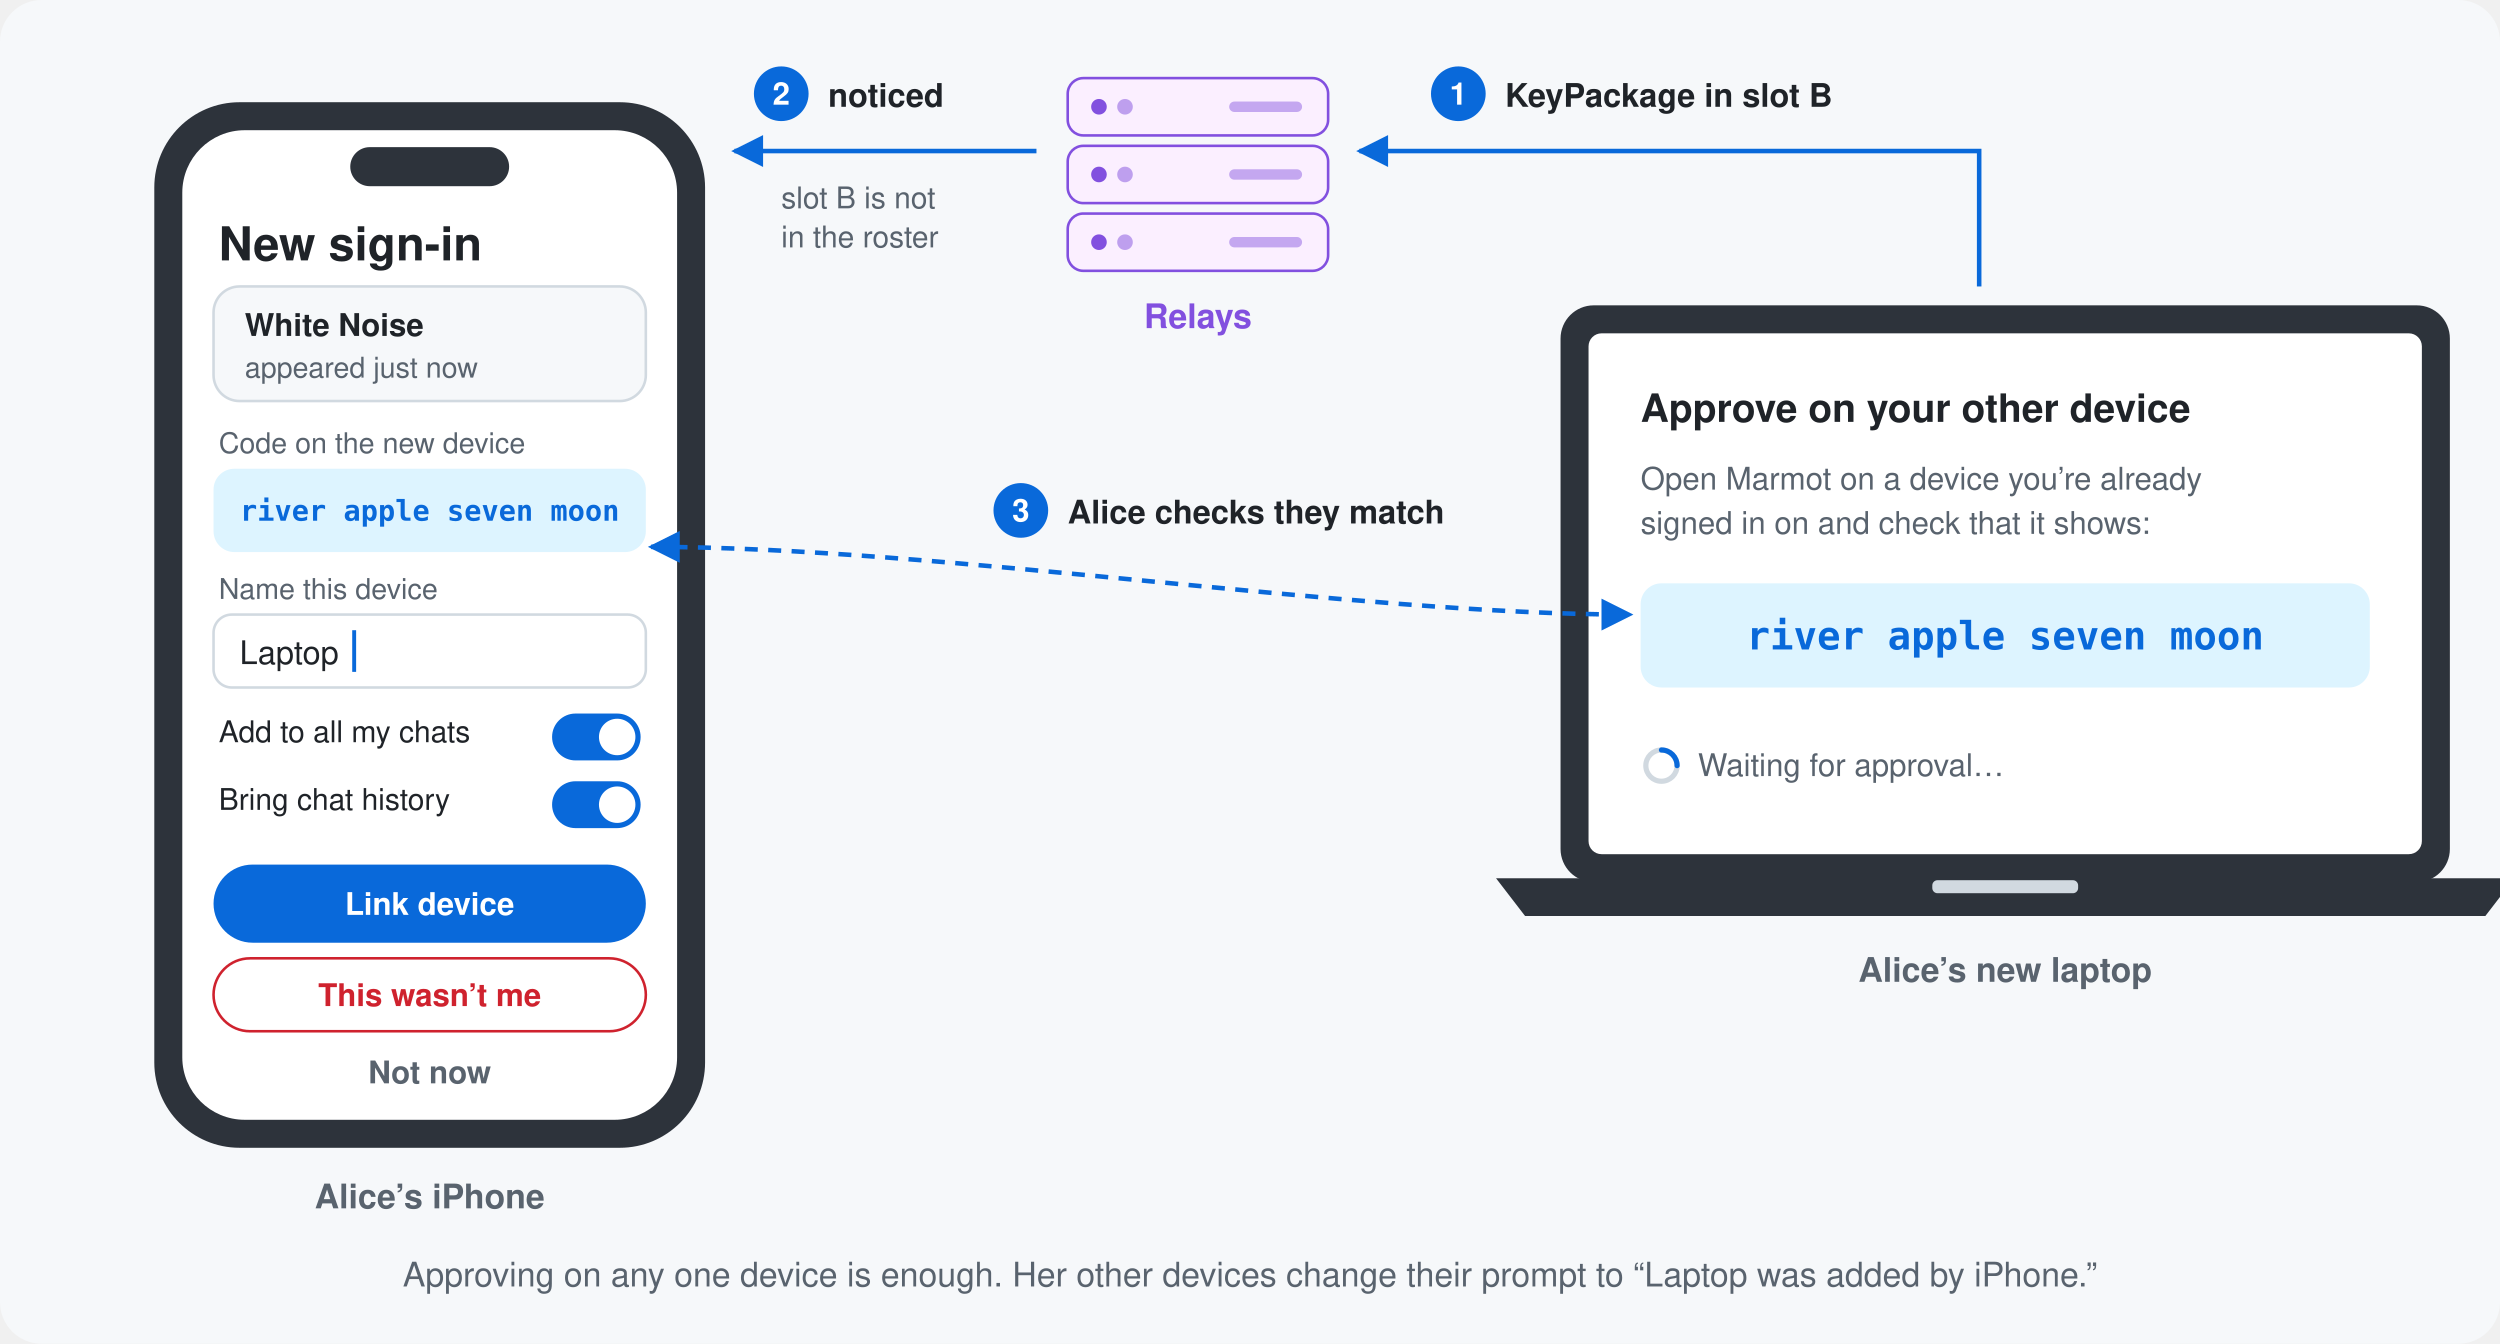
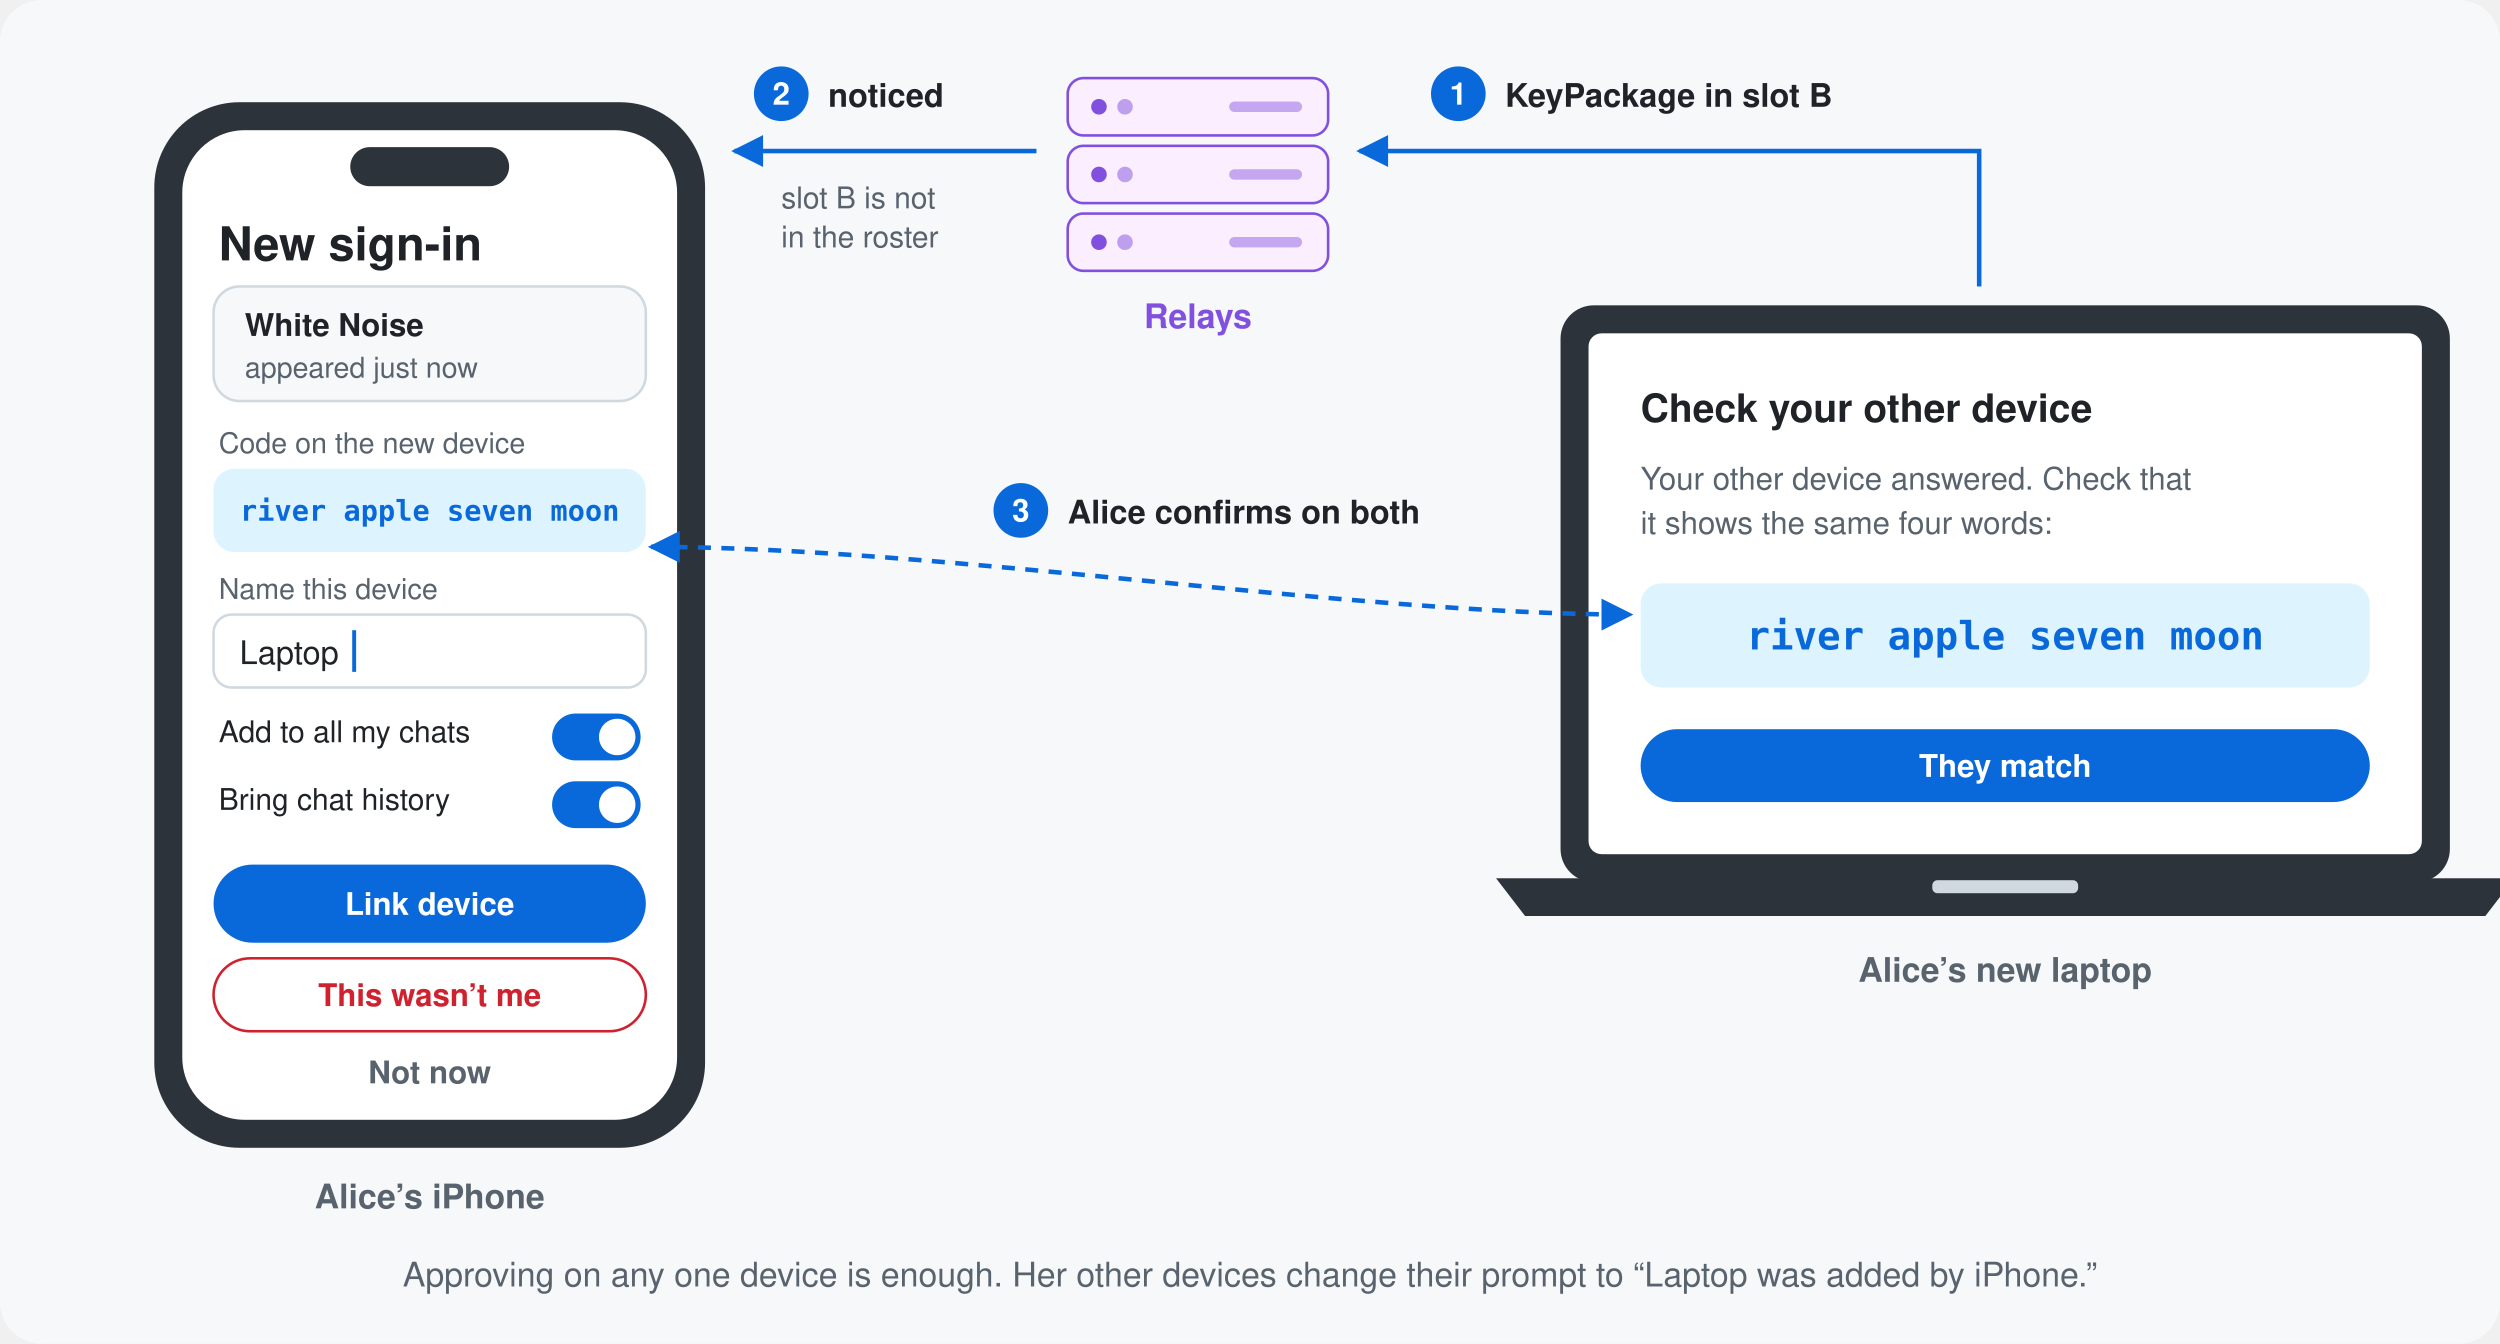
<svg xmlns="http://www.w3.org/2000/svg" viewBox="0 0 960 516" width="960" height="516" role="img" aria-labelledby="title desc">
  <style>
text{font-family:-apple-system, BlinkMacSystemFont, 'Segoe UI', Helvetica, Arial, sans-serif} .mono{font-family:ui-monospace, SFMono-Regular, Menlo, Consolas, monospace}
.bg{fill:#f6f8fa}
.t{fill:#1f2328} .m{fill:#59636e} .a{fill:#0969da} .d{fill:#cf222e}
.g{fill:#1a7f37} .y{fill:#9a6700} .r{fill:#8250df} .f{fill:#afb8c1}
.frame{fill:#2d333b;stroke:#2d333b} .scr{fill:#ffffff}
.card{fill:#f6f8fa;stroke:#d1d9e0} .cardf{fill:#ffffff;stroke:#d1d9e0}
.ln{fill:none;stroke:#d1d9e0} .lnf{fill:#d1d9e0}
.btn{fill:#0969da} .btn2{fill:#ffffff;stroke:#d1d9e0} .btnd{fill:#ffffff;stroke:#cf222e}
.ta{fill:#ddf4ff} .td{fill:#ffebe9} .tg{fill:#dafbe1} .ty{fill:#fff8c5} .tr{fill:#fbefff}
.sa{stroke:#0969da} .sd{stroke:#cf222e} .sg{stroke:#1a7f37} .sy{stroke:#9a6700}
.sr{stroke:#8250df} .sm{stroke:#59636e} .sf{stroke:#afb8c1} .sl{stroke:#d1d9e0}
.arr{fill:none;stroke-width:1.75} .dash{stroke-dasharray:5 4}
.grp{fill:#ddf4ff;stroke:#0969da;stroke-dasharray:6 4;fill-opacity:.45}
.grpx{fill:none;stroke:#afb8c1;stroke-dasharray:6 4}
@media (prefers-color-scheme: dark){
.bg{fill:#151b23}
.t{fill:#e6edf3} .m{fill:#9198a1} .a{fill:#4493f8} .d{fill:#f85149}
.g{fill:#3fb950} .y{fill:#d29922} .r{fill:#ab7df8} .f{fill:#484f58}
.frame{fill:#2f3742;stroke:#4a535e} .scr{fill:#0d1117}
.card{fill:#151b23;stroke:#3d444d} .cardf{fill:#0d1117;stroke:#3d444d}
.ln{fill:none;stroke:#3d444d} .lnf{fill:#3d444d}
.btn{fill:#1f6feb} .btn2{fill:#0d1117;stroke:#3d444d} .btnd{fill:#0d1117;stroke:#f85149}
.ta{fill:#12294a} .td{fill:#3c1618} .tg{fill:#12261e} .ty{fill:#2e2610} .tr{fill:#2a1d45}
.sa{stroke:#4493f8} .sd{stroke:#f85149} .sg{stroke:#3fb950} .sy{stroke:#d29922}
.sr{stroke:#ab7df8} .sm{stroke:#9198a1} .sf{stroke:#484f58} .sl{stroke:#3d444d}
.arr{fill:none;stroke-width:1.75} .dash{stroke-dasharray:5 4}
.grp{fill:#12294a;stroke:#4493f8;stroke-dasharray:6 4;fill-opacity:.45}
.grpx{fill:none;stroke:#484f58;stroke-dasharray:6 4}
}
</style>
  <defs>
    <marker id="ha" viewBox="0 0 10 10" refX="9" refY="5" markerWidth="7" markerHeight="7" orient="auto-start-reverse">
      <path d="M0,0 L10,5 L0,10 z" class="a" />
    </marker>
    <marker id="hm" viewBox="0 0 10 10" refX="9" refY="5" markerWidth="7" markerHeight="7" orient="auto-start-reverse">
      <path d="M0,0 L10,5 L0,10 z" class="m" />
    </marker>
    <marker id="hd" viewBox="0 0 10 10" refX="9" refY="5" markerWidth="7" markerHeight="7" orient="auto-start-reverse">
      <path d="M0,0 L10,5 L0,10 z" class="d" />
    </marker>
    <marker id="hr" viewBox="0 0 10 10" refX="9" refY="5" markerWidth="7" markerHeight="7" orient="auto-start-reverse">
      <path d="M0,0 L10,5 L0,10 z" class="r" />
    </marker>
    <marker id="hg" viewBox="0 0 10 10" refX="9" refY="5" markerWidth="7" markerHeight="7" orient="auto-start-reverse">
      <path d="M0,0 L10,5 L0,10 z" class="g" />
    </marker>
    <marker id="hf" viewBox="0 0 10 10" refX="9" refY="5" markerWidth="7" markerHeight="7" orient="auto-start-reverse">
      <path d="M0,0 L10,5 L0,10 z" class="f" />
    </marker>
  </defs>
  <rect class="bg" x="0" y="0" width="960" height="516" rx="16" />
  <g transform="translate(60,40)">
    <rect x="0" y="0" width="210" height="400" rx="32" class="frame" stroke-width="1.5" />
    <rect x="10" y="10" width="190" height="380" rx="24" class="scr" />
    <rect x="75.0" y="17" width="60" height="14" rx="7" class="frame" />
    <g transform="translate(10,10)">
      <text x="14" y="50" class="t" font-size="18" font-weight="700">New sign-in</text>
      <rect x="12" y="60" width="166" height="44" rx="10" class="card" />
      <text x="24" y="79" class="t" font-size="12" font-weight="600">White Noise</text>
      <text x="24" y="95" class="m" font-size="11">appeared just now</text>
      <text x="14" y="124" class="m" font-size="11">Code on the new device</text>
      <rect x="12" y="130" width="166" height="32" rx="8" class="ta" />
      <text x="95.0" y="149.96" class="a mono" font-size="11" font-weight="600" text-anchor="middle">river  apple  seven  moon</text>
      <text x="14" y="180" class="m" font-size="11">Name this device</text>
      <rect x="12" y="186" width="166" height="28" rx="7" class="cardf" />
      <text x="22" y="205" class="t" font-size="12.5">Laptop</text>
      <line x1="66" x2="66" y1="192" y2="208" class="sa" stroke-width="1.5" />
      <text x="14" y="235" class="t" font-size="11.5">Add to all my chats</text>
      <rect x="142" y="224" width="34" height="18" rx="9" class="btn" />
      <circle cx="167" cy="233" r="7" fill="#ffffff" />
      <text x="14" y="261" class="t" font-size="11.5">Bring chat history</text>
      <rect x="142" y="250" width="34" height="18" rx="9" class="btn" />
      <circle cx="167" cy="259" r="7" fill="#ffffff" />
      <rect x="12" y="282" width="166" height="30" rx="15.0" class="btn" />
      <text x="95.0" y="301.32" font-size="12" font-weight="600" text-anchor="middle" class="" fill="#ffffff">Link device</text>
      <rect x="12" y="318" width="166" height="28" rx="14.0" class="btnd" />
      <text x="95.0" y="336.32" font-size="12" font-weight="600" text-anchor="middle" class="d">This wasn’t me</text>
      <text x="95" y="366" class="m" font-size="12" font-weight="600" text-anchor="middle">Not now</text>
    </g>
  </g>
  <text x="165.0" y="464" class="m" font-size="13" font-weight="600" text-anchor="middle">Alice’s iPhone</text>
  <g transform="translate(600,118)">
    <rect x="0" y="0" width="340" height="220" rx="12" class="frame" stroke-width="1.5" />
    <rect x="10" y="10" width="320" height="200" rx="5" class="scr" />
    <g transform="translate(10,10)">
-       <text x="20" y="34" class="t" font-size="15" font-weight="700">Approve on your other device</text>
-       <text x="20" y="60" class="m" font-size="12">Open Marmot on a device you’re already</text>
-       <text x="20" y="77" class="m" font-size="12">signed in on and check that it shows:</text>
+       <text x="20" y="34" class="t" font-size="15" font-weight="700">Check your other device</text>
+       <text x="20" y="60" class="m" font-size="12">Your other device answered. Check that</text>
+       <text x="20" y="77" class="m" font-size="12">it shows the same four words:</text>
      <rect x="20" y="96" width="280" height="40" rx="8" class="ta" />
      <text x="160.0" y="121.4" class="a mono" font-size="15" font-weight="600" text-anchor="middle">river  apple  seven  moon</text>
-       <circle cx="28" cy="166" r="6" class="sl" fill="none" stroke-width="2" />
-       <path d="M28,160 a6,6 0 0 1 6,6" class="sa" fill="none" stroke-width="2" stroke-linecap="round" />
-       <text x="42" y="170" class="m" font-size="12">Waiting for approval…</text>
+       <rect x="20" y="152" width="280" height="28" rx="14.0" class="btn" />
+       <text x="160.0" y="170.32" font-size="12" font-weight="600" text-anchor="middle" fill="#ffffff">They match</text>
    </g>
    <path d="M-24,220 H364 l-10,13 H-14 z" class="frame" stroke-width="1.5" />
    <rect x="142.0" y="220" width="56" height="5" rx="2" class="lnf" />
  </g>
  <text x="770.0" y="377" class="m" font-size="13" font-weight="600" text-anchor="middle">Alice’s new laptop</text>
  <rect x="410" y="30" width="100" height="22" rx="6" class="tr" stroke-width="1.2" />
  <rect x="410" y="30" width="100" height="22" rx="6" class="sr" fill="none" />
  <circle cx="422" cy="41" r="3" class="r" />
  <circle cx="432" cy="41" r="3" class="r" fill-opacity=".5" />
  <rect x="472" y="39" width="28" height="4" rx="2" class="r" fill-opacity=".45" />
  <rect x="410" y="56" width="100" height="22" rx="6" class="tr" stroke-width="1.2" />
  <rect x="410" y="56" width="100" height="22" rx="6" class="sr" fill="none" />
  <circle cx="422" cy="67" r="3" class="r" />
  <circle cx="432" cy="67" r="3" class="r" fill-opacity=".5" />
  <rect x="472" y="65" width="28" height="4" rx="2" class="r" fill-opacity=".45" />
  <rect x="410" y="82" width="100" height="22" rx="6" class="tr" stroke-width="1.2" />
  <rect x="410" y="82" width="100" height="22" rx="6" class="sr" fill="none" />
  <circle cx="422" cy="93" r="3" class="r" />
  <circle cx="432" cy="93" r="3" class="r" fill-opacity=".5" />
  <rect x="472" y="91" width="28" height="4" rx="2" class="r" fill-opacity=".45" />
  <text x="460.0" y="126" class="r" font-size="13" font-weight="700" text-anchor="middle">Relays</text>
  <path d="M760,110 V58 H522" class="arr sa" marker-end="url(#ha)" />
  <circle cx="560" cy="36" r="10.5" class="a" />
  <text x="560" y="40.2" font-size="12" font-weight="700" text-anchor="middle" fill="#ffffff">1</text>
  <text x="578" y="41" class="t" font-size="12.5" font-weight="600">KeyPackage in slot B</text>
  <path d="M398,58 H282" class="arr sa" marker-end="url(#ha)" />
  <circle cx="300" cy="36" r="10.5" class="a" />
  <text x="300" y="40.2" font-size="12" font-weight="700" text-anchor="middle" fill="#ffffff">2</text>
  <text x="318" y="41" class="t" font-size="12.5" font-weight="600">noticed</text>
  <text x="300" y="80" class="m" font-size="11.5">slot B is not</text>
  <text x="300" y="95" class="m" font-size="11.5">in the roster</text>
  <path d="M250,210 C360,210 520,236 626,236" class="arr sa dash" marker-start="url(#ha)" marker-end="url(#ha)" />
  <rect x="376" y="186" width="170" height="20" rx="6" class="bg" />
  <circle cx="392" cy="196" r="10.5" class="a" />
  <text x="392" y="200.2" font-size="12" font-weight="700" text-anchor="middle" fill="#ffffff">3</text>
-   <text x="410" y="201" class="t" font-size="12.5" font-weight="600">Alice checks they match</text>
+   <text x="410" y="201" class="t" font-size="12.5" font-weight="600">Alice confirms on both</text>
  <text x="480" y="494" class="m" font-size="13" text-anchor="middle">Approving on any one device is enough. Her other devices change their prompt to “Laptop was added by iPhone.”</text>
</svg>
